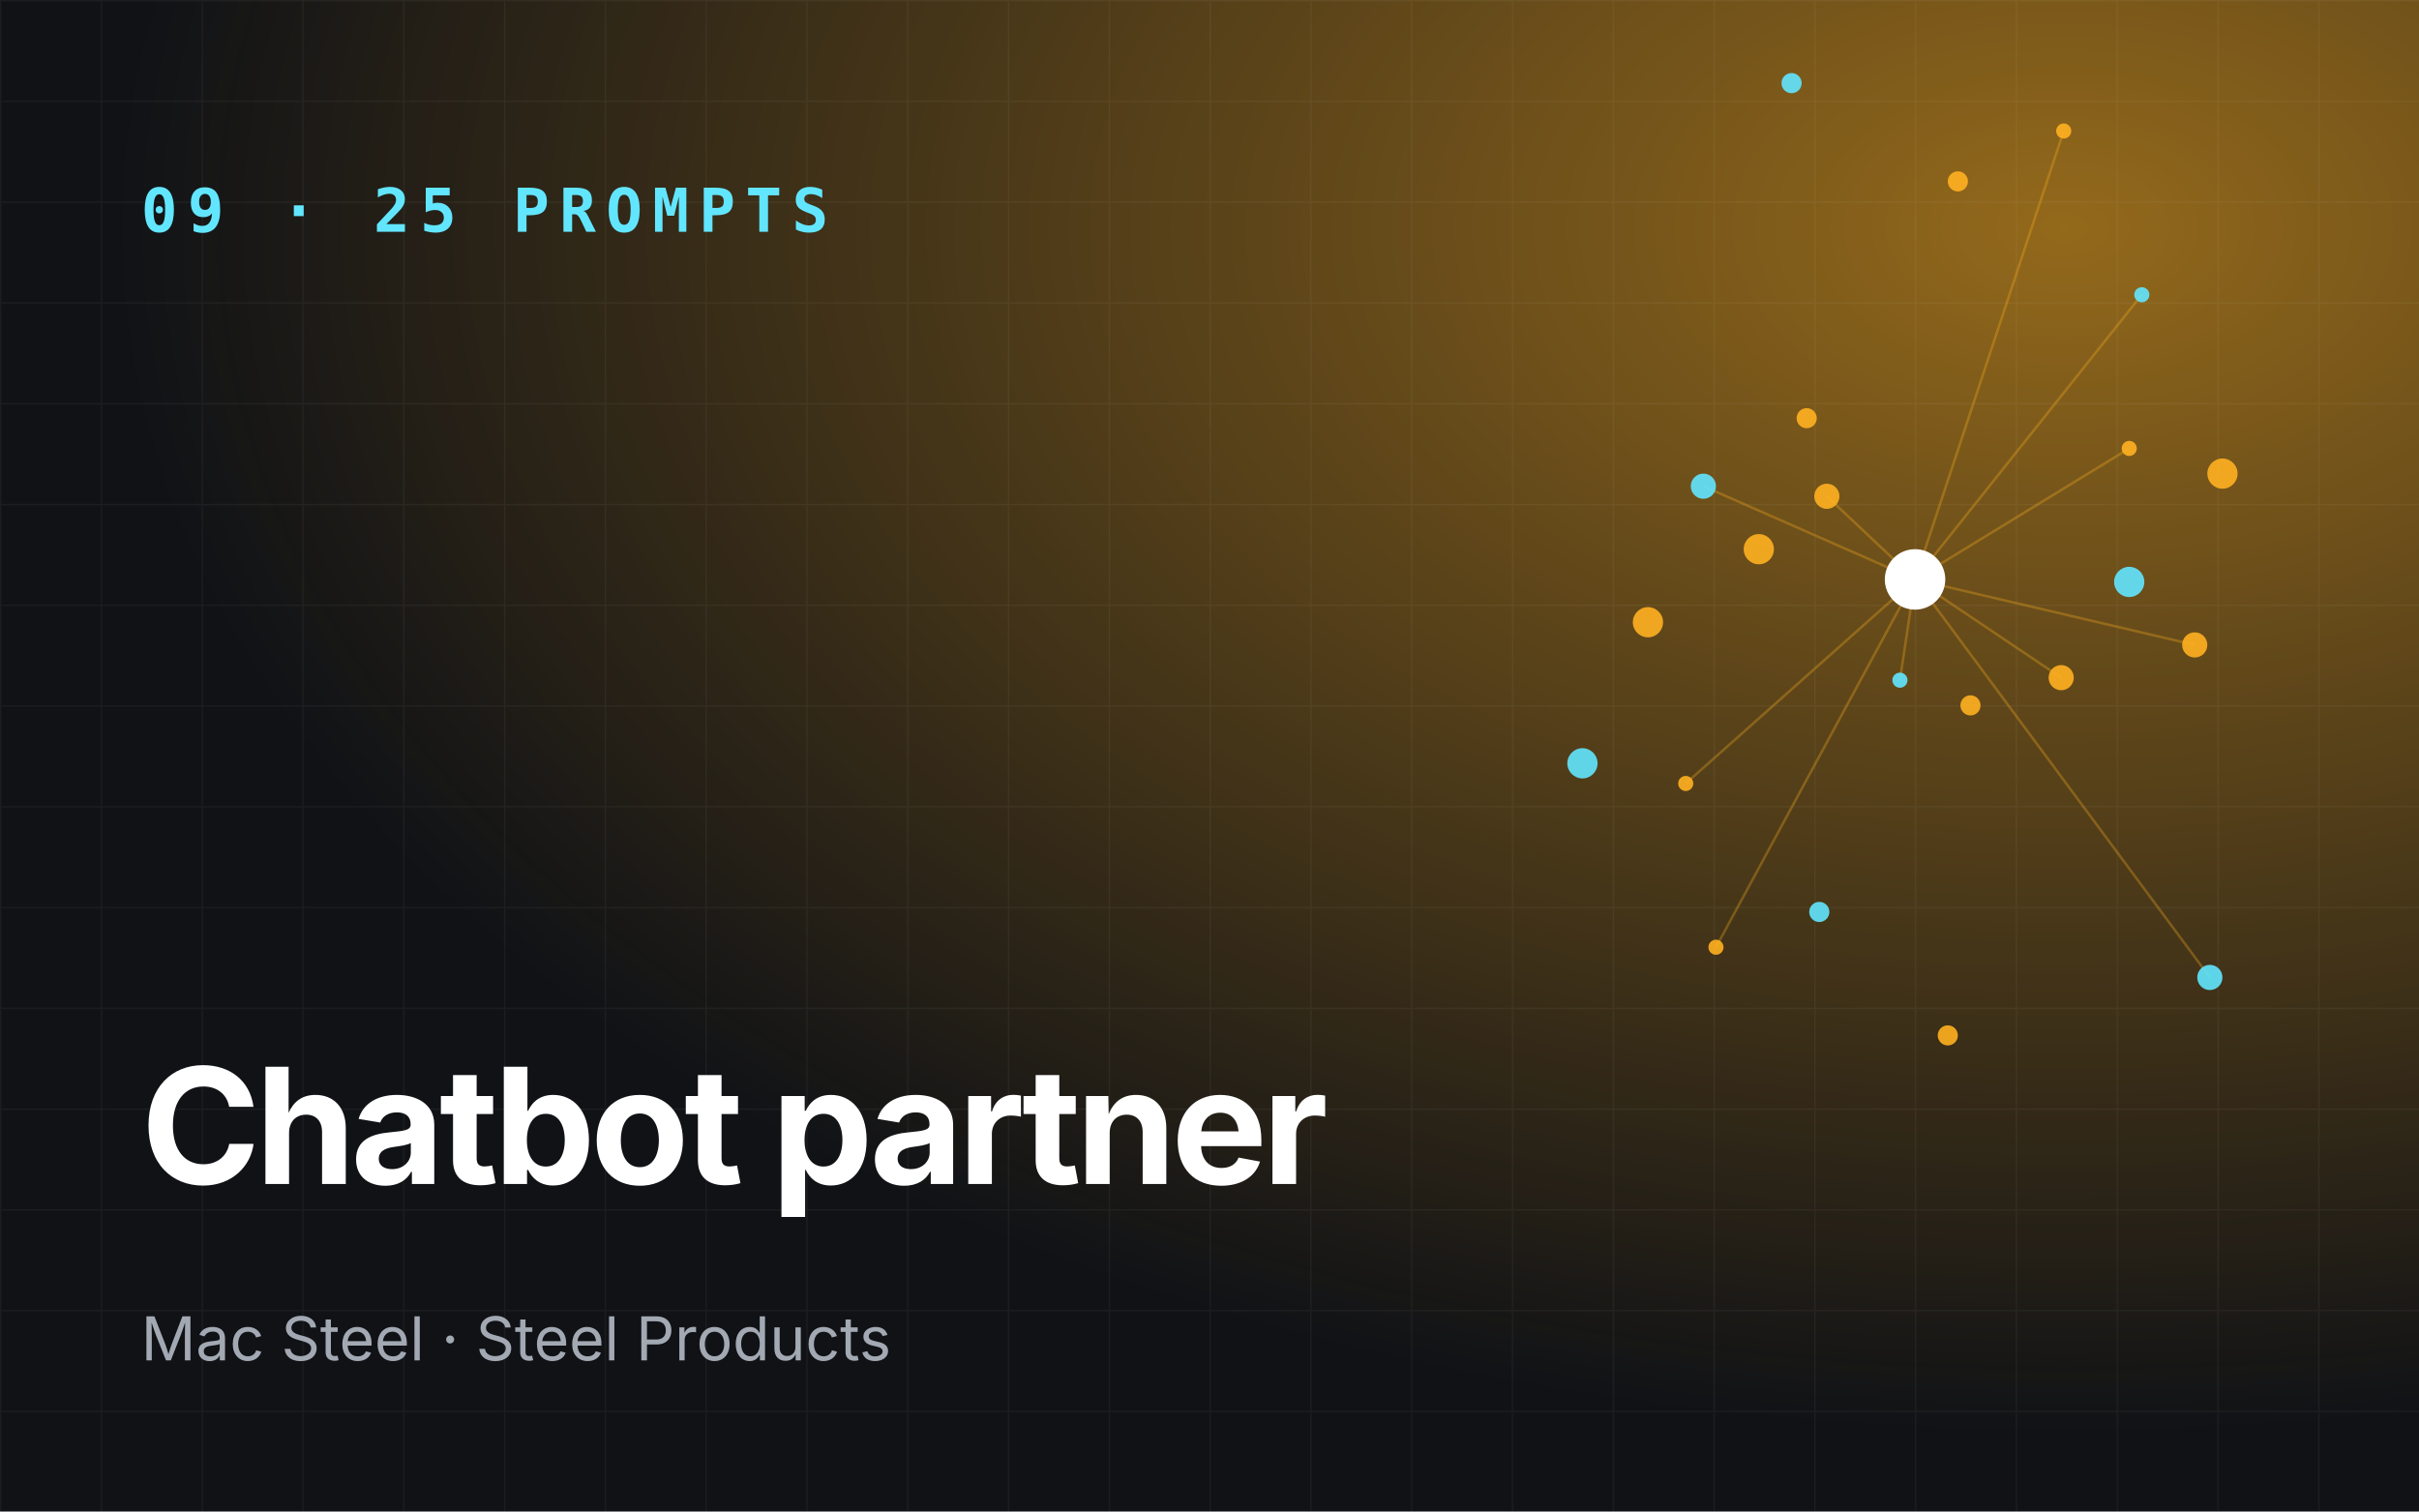
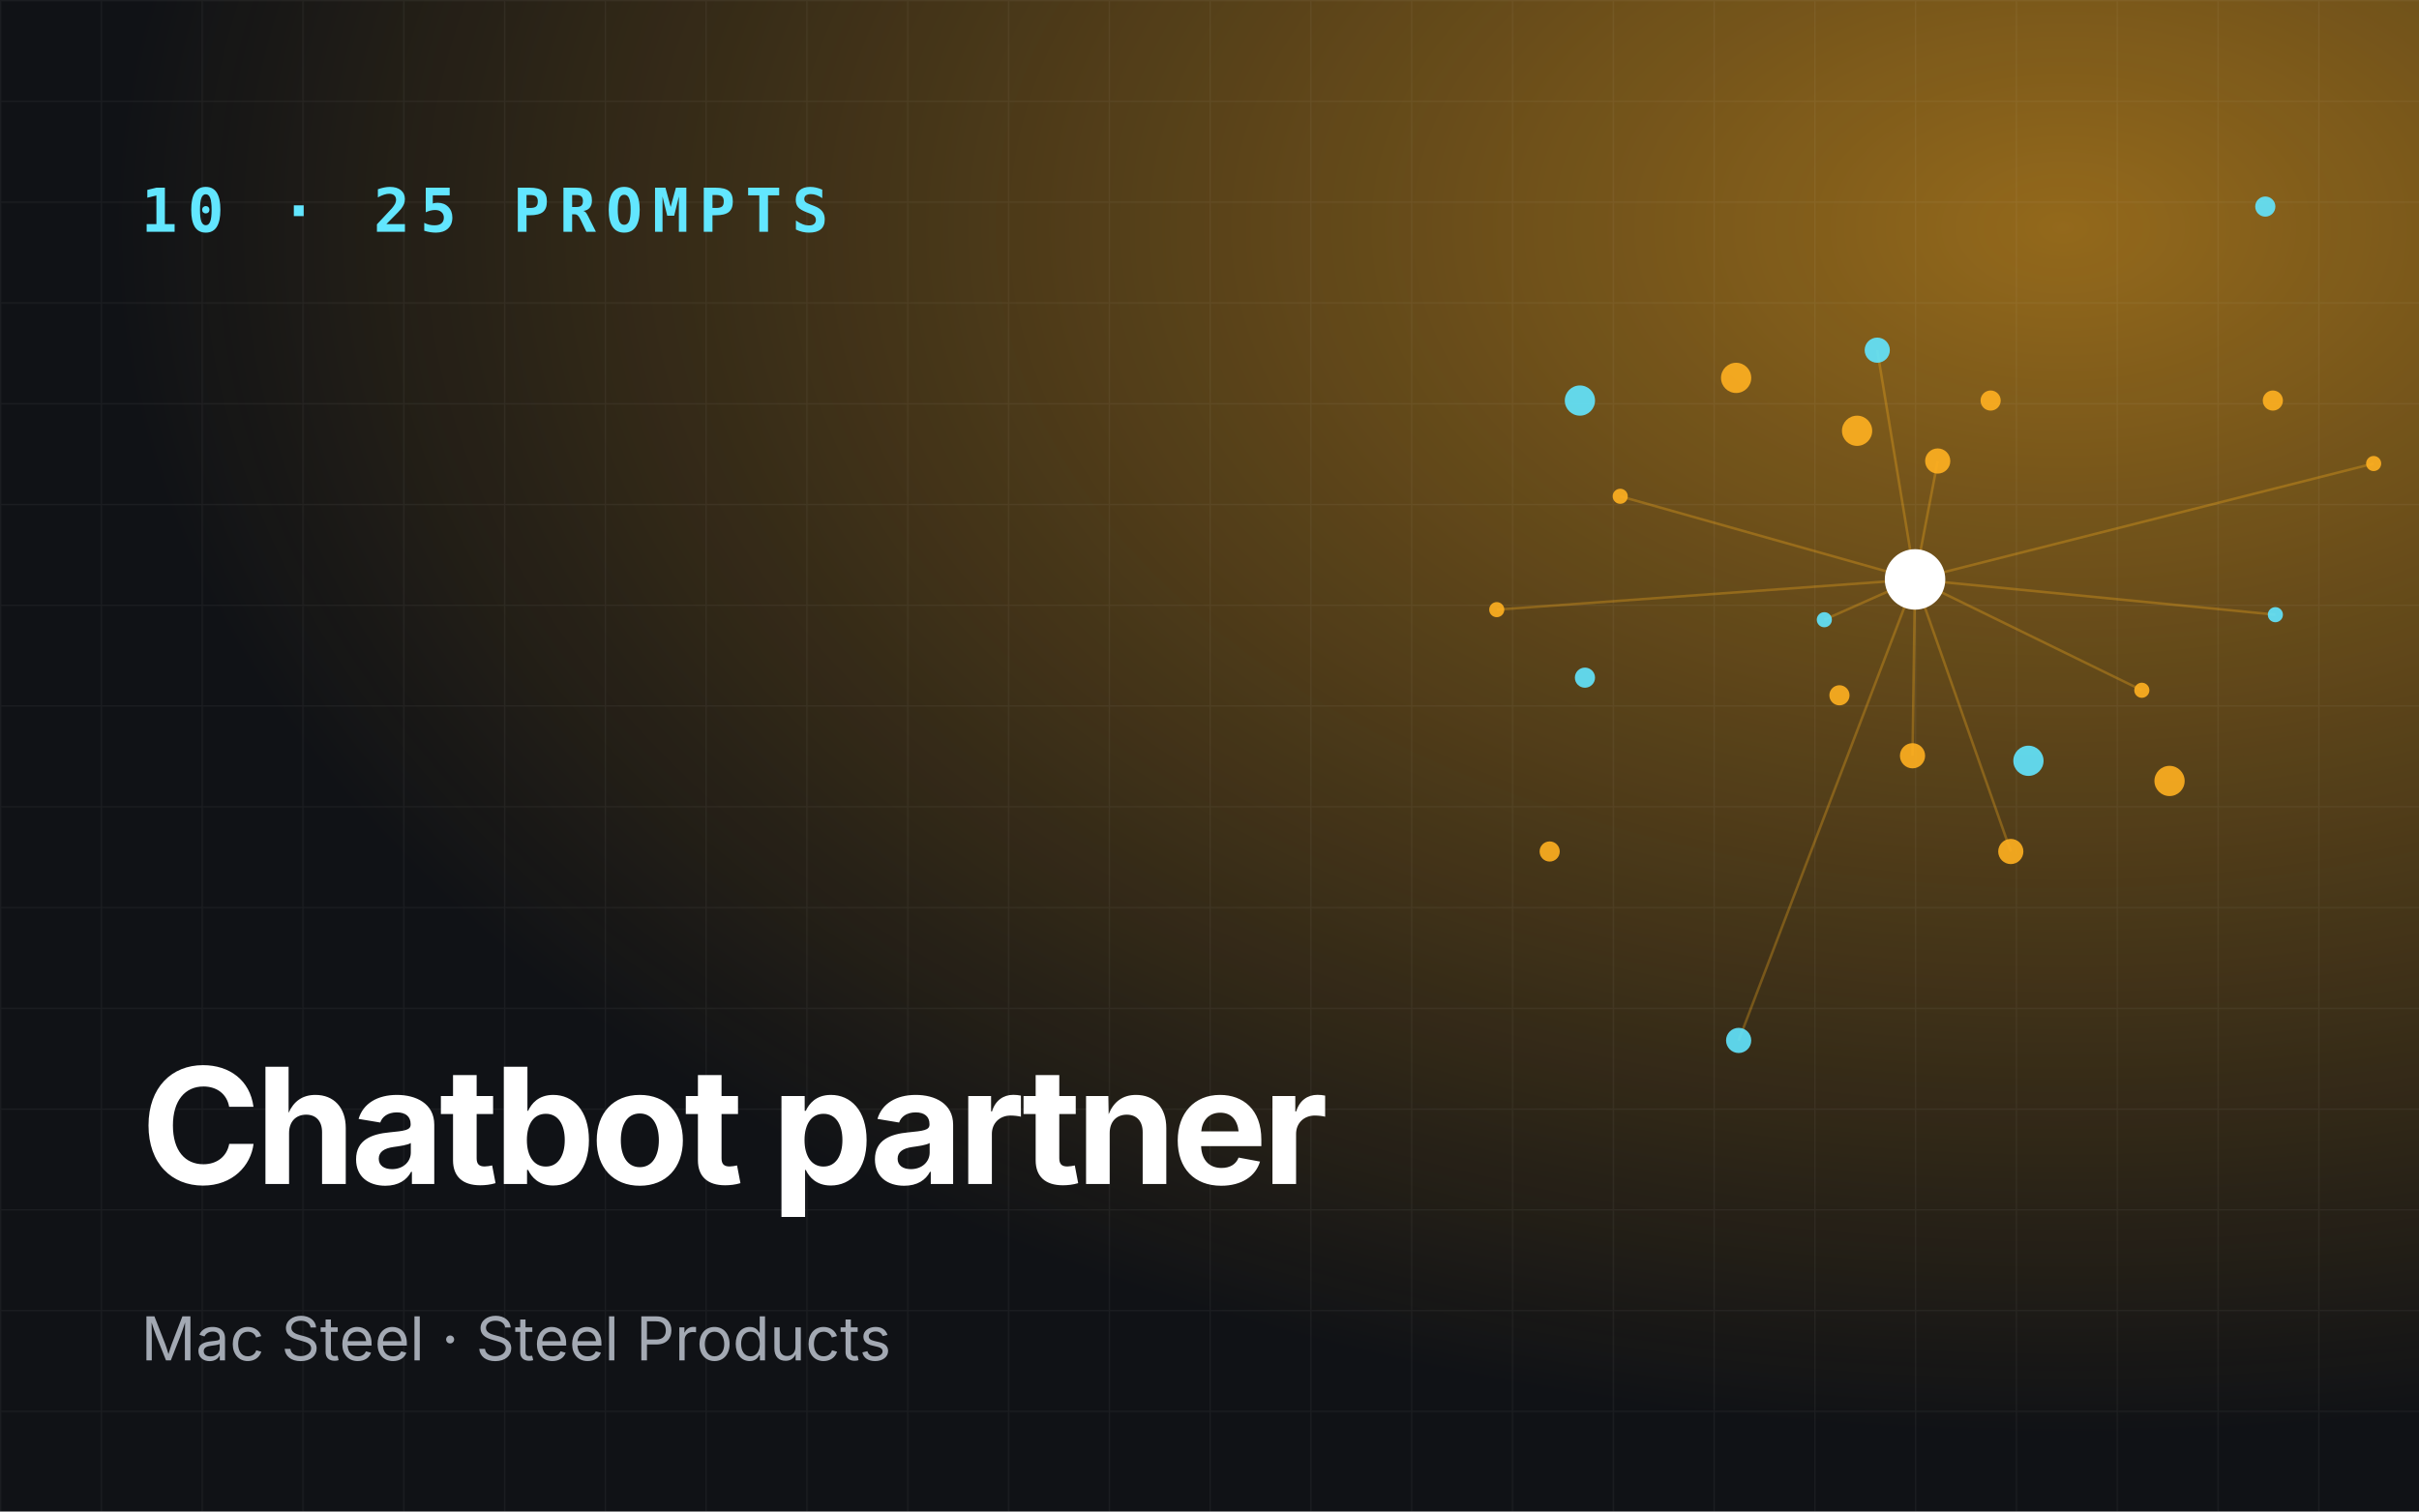
<svg xmlns="http://www.w3.org/2000/svg" viewBox="0 0 960 600" role="img" aria-label="Chatbot partner">
  <defs>
    <radialGradient id="g" cx="85%" cy="15%" r="80%">
      <stop offset="0" stop-color="#ffb020" stop-opacity=".55" />
      <stop offset="1" stop-color="#ffb020" stop-opacity="0" />
    </radialGradient>
    <pattern id="p" width="40" height="40" patternUnits="userSpaceOnUse">
      <path d="M40 0H0V40" fill="none" stroke="#fff" stroke-opacity=".05" />
    </pattern>
  </defs>
  <rect width="960" height="600" fill="#101216" />
  <rect width="960" height="600" fill="url(#g)" />
  <rect width="960" height="600" fill="url(#p)" />
-   <line x1="760" y1="230" x2="754" y2="270" stroke="#ffb020" stroke-opacity=".3" />
-   <line x1="760" y1="230" x2="871" y2="256" stroke="#ffb020" stroke-opacity=".3" />
-   <line x1="760" y1="230" x2="819" y2="52" stroke="#ffb020" stroke-opacity=".3" />
-   <line x1="760" y1="230" x2="676" y2="193" stroke="#ffb020" stroke-opacity=".3" />
-   <line x1="760" y1="230" x2="681" y2="376" stroke="#ffb020" stroke-opacity=".3" />
-   <line x1="760" y1="230" x2="818" y2="269" stroke="#ffb020" stroke-opacity=".3" />
-   <line x1="760" y1="230" x2="850" y2="117" stroke="#ffb020" stroke-opacity=".3" />
-   <line x1="760" y1="230" x2="725" y2="197" stroke="#ffb020" stroke-opacity=".3" />
-   <line x1="760" y1="230" x2="669" y2="311" stroke="#ffb020" stroke-opacity=".3" />
-   <line x1="760" y1="230" x2="877" y2="388" stroke="#ffb020" stroke-opacity=".3" />
-   <line x1="760" y1="230" x2="845" y2="178" stroke="#ffb020" stroke-opacity=".3" />
-   <circle cx="754" cy="270" r="3" fill="#62e6ff" opacity=".9" />
-   <circle cx="717" cy="166" r="4" fill="#ffb020" opacity=".9" />
-   <circle cx="871" cy="256" r="5" fill="#ffb020" opacity=".9" />
-   <circle cx="628" cy="303" r="6" fill="#62e6ff" opacity=".9" />
-   <circle cx="819" cy="52" r="3" fill="#ffb020" opacity=".9" />
-   <circle cx="782" cy="280" r="4" fill="#ffb020" opacity=".9" />
-   <circle cx="676" cy="193" r="5" fill="#62e6ff" opacity=".9" />
-   <circle cx="882" cy="188" r="6" fill="#ffb020" opacity=".9" />
-   <circle cx="681" cy="376" r="3" fill="#ffb020" opacity=".9" />
-   <circle cx="711" cy="33" r="4" fill="#62e6ff" opacity=".9" />
-   <circle cx="818" cy="269" r="5" fill="#ffb020" opacity=".9" />
-   <circle cx="654" cy="247" r="6" fill="#ffb020" opacity=".9" />
-   <circle cx="850" cy="117" r="3" fill="#62e6ff" opacity=".9" />
-   <circle cx="773" cy="411" r="4" fill="#ffb020" opacity=".9" />
-   <circle cx="725" cy="197" r="5" fill="#ffb020" opacity=".9" />
-   <circle cx="845" cy="231" r="6" fill="#62e6ff" opacity=".9" />
-   <circle cx="669" cy="311" r="3" fill="#ffb020" opacity=".9" />
-   <circle cx="777" cy="72" r="4" fill="#ffb020" opacity=".9" />
-   <circle cx="877" cy="388" r="5" fill="#62e6ff" opacity=".9" />
-   <circle cx="698" cy="218" r="6" fill="#ffb020" opacity=".9" />
-   <circle cx="845" cy="178" r="3" fill="#ffb020" opacity=".9" />
-   <circle cx="722" cy="362" r="4" fill="#62e6ff" opacity=".9" />
+   <line x1="760" y1="230" x2="724" y2="246" stroke="#ffb020" stroke-opacity=".3" />
+   <line x1="760" y1="230" x2="798" y2="338" stroke="#ffb020" stroke-opacity=".3" />
+   <line x1="760" y1="230" x2="942" y2="184" stroke="#ffb020" stroke-opacity=".3" />
+   <line x1="760" y1="230" x2="745" y2="139" stroke="#ffb020" stroke-opacity=".3" />
+   <line x1="760" y1="230" x2="594" y2="242" stroke="#ffb020" stroke-opacity=".3" />
+   <line x1="760" y1="230" x2="759" y2="300" stroke="#ffb020" stroke-opacity=".3" />
+   <line x1="760" y1="230" x2="903" y2="244" stroke="#ffb020" stroke-opacity=".3" />
+   <line x1="760" y1="230" x2="769" y2="183" stroke="#ffb020" stroke-opacity=".3" />
+   <line x1="760" y1="230" x2="643" y2="197" stroke="#ffb020" stroke-opacity=".3" />
+   <line x1="760" y1="230" x2="690" y2="413" stroke="#ffb020" stroke-opacity=".3" />
+   <line x1="760" y1="230" x2="850" y2="274" stroke="#ffb020" stroke-opacity=".3" />
+   <circle cx="724" cy="246" r="3" fill="#62e6ff" opacity=".9" />
+   <circle cx="790" cy="159" r="4" fill="#ffb020" opacity=".9" />
+   <circle cx="798" cy="338" r="5" fill="#ffb020" opacity=".9" />
+   <circle cx="627" cy="159" r="6" fill="#62e6ff" opacity=".9" />
+   <circle cx="942" cy="184" r="3" fill="#ffb020" opacity=".9" />
+   <circle cx="730" cy="276" r="4" fill="#ffb020" opacity=".9" />
+   <circle cx="745" cy="139" r="5" fill="#62e6ff" opacity=".9" />
+   <circle cx="861" cy="310" r="6" fill="#ffb020" opacity=".9" />
+   <circle cx="594" cy="242" r="3" fill="#ffb020" opacity=".9" />
+   <circle cx="899" cy="82" r="4" fill="#62e6ff" opacity=".9" />
+   <circle cx="759" cy="300" r="5" fill="#ffb020" opacity=".9" />
+   <circle cx="689" cy="150" r="6" fill="#ffb020" opacity=".9" />
+   <circle cx="903" cy="244" r="3" fill="#62e6ff" opacity=".9" />
+   <circle cx="615" cy="338" r="4" fill="#ffb020" opacity=".9" />
+   <circle cx="769" cy="183" r="5" fill="#ffb020" opacity=".9" />
+   <circle cx="805" cy="302" r="6" fill="#62e6ff" opacity=".9" />
+   <circle cx="643" cy="197" r="3" fill="#ffb020" opacity=".9" />
+   <circle cx="902" cy="159" r="4" fill="#ffb020" opacity=".9" />
+   <circle cx="690" cy="413" r="5" fill="#62e6ff" opacity=".9" />
+   <circle cx="737" cy="171" r="6" fill="#ffb020" opacity=".9" />
+   <circle cx="850" cy="274" r="3" fill="#ffb020" opacity=".9" />
+   <circle cx="629" cy="269" r="4" fill="#62e6ff" opacity=".9" />
  <circle cx="760" cy="230" r="12" fill="#fff" />
-   <text x="56" y="92" font-family="JetBrains Mono,monospace" font-size="24" font-weight="700" fill="#62e6ff" letter-spacing="4">09 · 25 PROMPTS</text>
+   <text x="56" y="92" font-family="JetBrains Mono,monospace" font-size="24" font-weight="700" fill="#62e6ff" letter-spacing="4">10 · 25 PROMPTS</text>
  <text x="56" y="470" font-family="Space Grotesk,Inter,sans-serif" font-size="64" font-weight="700" fill="#fff" letter-spacing="-2">
    <tspan x="56" dy="0">Chatbot partner</tspan>
  </text>
  <text x="56" y="540" font-family="Inter,sans-serif" font-size="24" fill="#a3a9b3">Mac Steel · Steel Products</text>
</svg>
